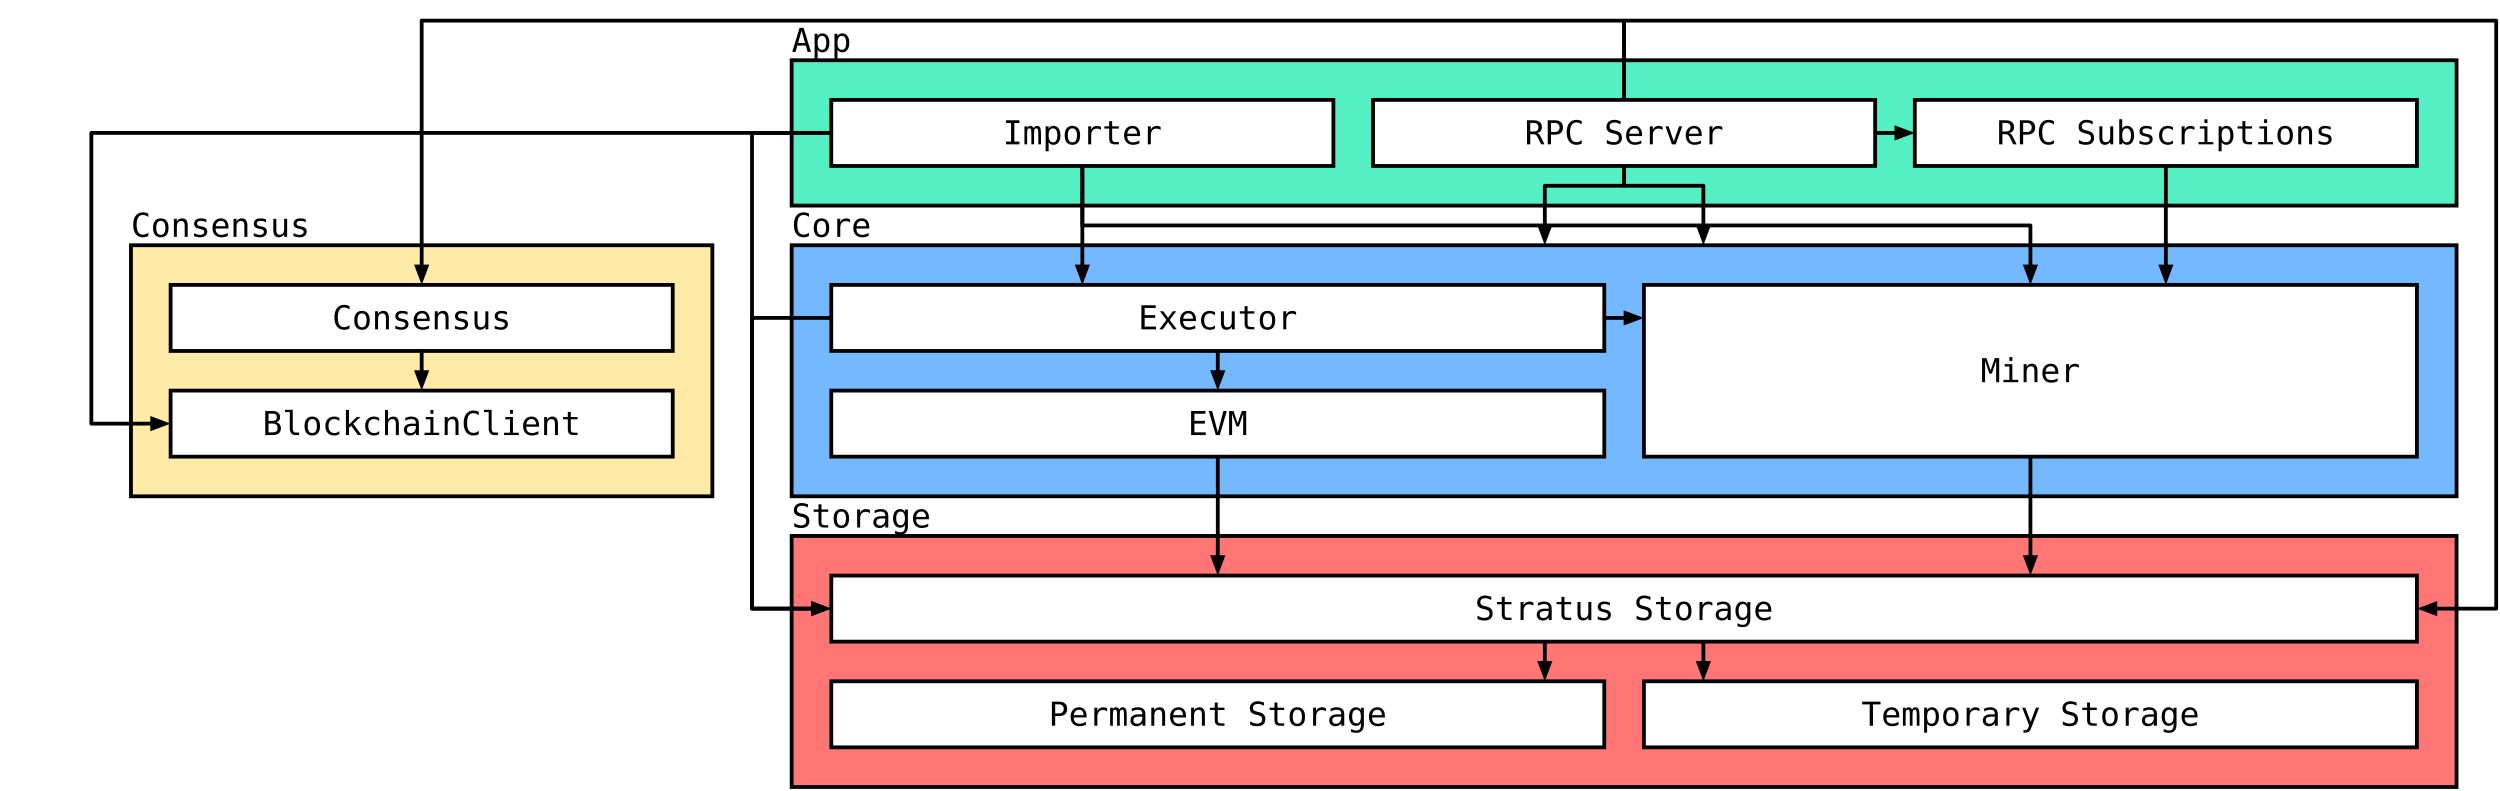
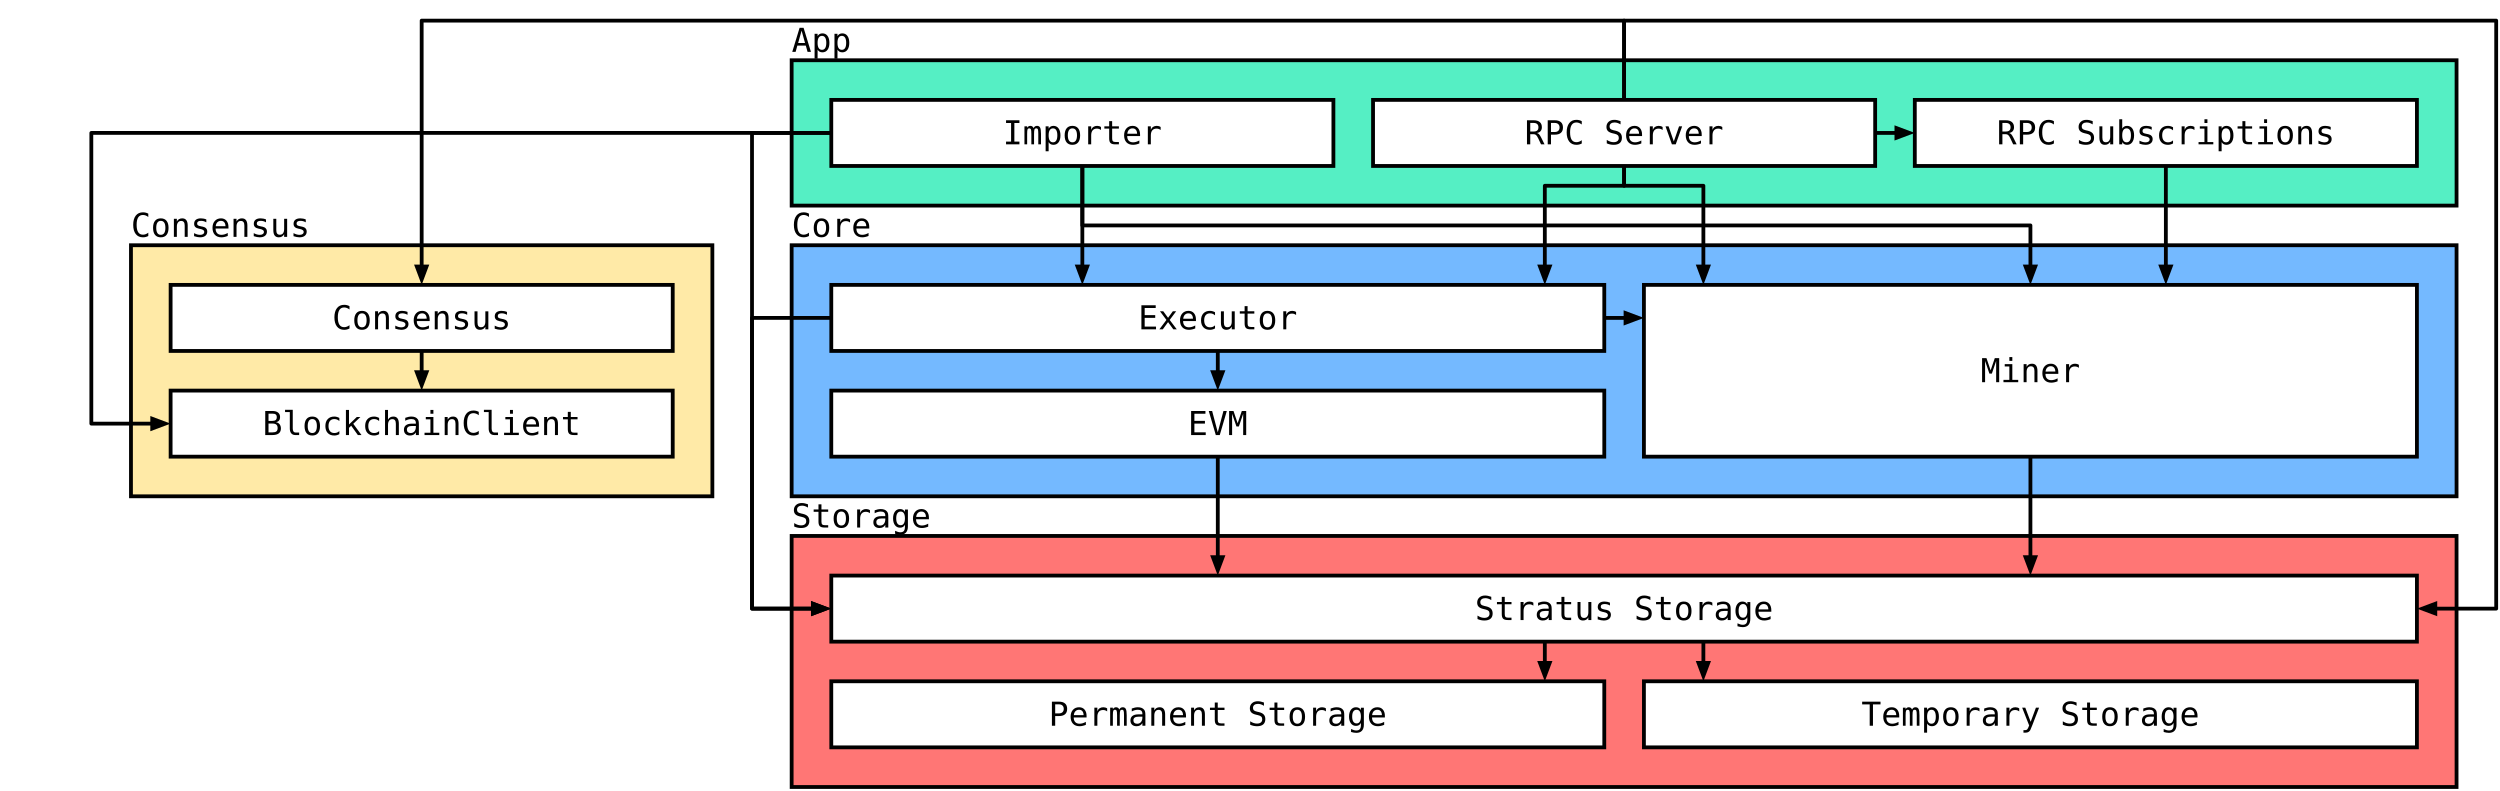
<svg xmlns="http://www.w3.org/2000/svg" style="font-size:initial;" class="pikchr" viewBox="0 0 1419 448.86">
  <path d="M449.34,116.7L1394.34,116.7L1394.34,34.2L449.34,34.2Z" style="fill:rgb(85,239,196);stroke-width:2.16;stroke:rgb(0,0,0);" />
  <text x="449.34" y="22.95" text-anchor="start" font-family="monospace" fill="rgb(0,0,0)" font-size="156.25%" dominant-baseline="central">App</text>
  <path d="M471.84,94.2L756.84,94.2L756.84,56.7L471.84,56.7Z" style="fill:rgb(255,255,255);stroke-width:2.16;stroke:rgb(0,0,0);" />
  <text x="614.34" y="75.45" text-anchor="middle" font-family="monospace" fill="rgb(0,0,0)" font-size="156.25%" dominant-baseline="central">Importer</text>
  <path d="M779.34,94.2L1064.34,94.2L1064.34,56.7L779.34,56.7Z" style="fill:rgb(255,255,255);stroke-width:2.16;stroke:rgb(0,0,0);" />
  <text x="921.84" y="75.45" text-anchor="middle" font-family="monospace" fill="rgb(0,0,0)" font-size="156.25%" dominant-baseline="central">RPC Server</text>
  <path d="M1086.84,94.2L1371.84,94.2L1371.84,56.7L1086.84,56.7Z" style="fill:rgb(255,255,255);stroke-width:2.16;stroke:rgb(0,0,0);" />
  <text x="1229.34" y="75.45" text-anchor="middle" font-family="monospace" fill="rgb(0,0,0)" font-size="156.25%" dominant-baseline="central">RPC Subscriptions</text>
  <path d="M449.34,281.7L1394.34,281.7L1394.34,139.2L449.34,139.2Z" style="fill:rgb(116,185,255);stroke-width:2.16;stroke:rgb(0,0,0);" />
  <text x="449.34" y="127.95" text-anchor="start" font-family="monospace" fill="rgb(0,0,0)" font-size="156.25%" dominant-baseline="central">Core</text>
  <path d="M471.84,199.2L910.59,199.2L910.59,161.7L471.84,161.7Z" style="fill:rgb(255,255,255);stroke-width:2.16;stroke:rgb(0,0,0);" />
  <text x="691.215" y="180.45" text-anchor="middle" font-family="monospace" fill="rgb(0,0,0)" font-size="156.25%" dominant-baseline="central">Executor</text>
  <path d="M471.84,259.2L910.59,259.2L910.59,221.7L471.84,221.7Z" style="fill:rgb(255,255,255);stroke-width:2.16;stroke:rgb(0,0,0);" />
  <text x="691.215" y="240.45" text-anchor="middle" font-family="monospace" fill="rgb(0,0,0)" font-size="156.25%" dominant-baseline="central">EVM</text>
  <path d="M933.09,259.2L1371.84,259.2L1371.84,161.7L933.09,161.7Z" style="fill:rgb(255,255,255);stroke-width:2.16;stroke:rgb(0,0,0);" />
  <text x="1152.47" y="210.45" text-anchor="middle" font-family="monospace" fill="rgb(0,0,0)" font-size="156.25%" dominant-baseline="central">Miner</text>
  <path d="M449.34,446.7L1394.34,446.7L1394.34,304.2L449.34,304.2Z" style="fill:rgb(255,118,117);stroke-width:2.16;stroke:rgb(0,0,0);" />
  <text x="449.34" y="292.95" text-anchor="start" font-family="monospace" fill="rgb(0,0,0)" font-size="156.25%" dominant-baseline="central">Storage</text>
  <path d="M471.84,364.2L1371.84,364.2L1371.84,326.7L471.84,326.7Z" style="fill:rgb(255,255,255);stroke-width:2.16;stroke:rgb(0,0,0);" />
  <text x="921.84" y="345.45" text-anchor="middle" font-family="monospace" fill="rgb(0,0,0)" font-size="156.25%" dominant-baseline="central">Stratus Storage</text>
  <path d="M471.84,424.2L910.59,424.2L910.59,386.7L471.84,386.7Z" style="fill:rgb(255,255,255);stroke-width:2.16;stroke:rgb(0,0,0);" />
  <text x="691.215" y="405.45" text-anchor="middle" font-family="monospace" fill="rgb(0,0,0)" font-size="156.25%" dominant-baseline="central">Permanent Storage</text>
  <path d="M933.09,424.2L1371.84,424.2L1371.84,386.7L933.09,386.7Z" style="fill:rgb(255,255,255);stroke-width:2.16;stroke:rgb(0,0,0);" />
  <text x="1152.47" y="405.45" text-anchor="middle" font-family="monospace" fill="rgb(0,0,0)" font-size="156.25%" dominant-baseline="central">Temporary Storage</text>
  <path d="M74.34,281.7L404.34,281.7L404.34,139.2L74.34,139.2Z" style="fill:rgb(255,234,167);stroke-width:2.16;stroke:rgb(0,0,0);" />
  <text x="74.34" y="127.95" text-anchor="start" font-family="monospace" fill="rgb(0,0,0)" font-size="156.25%" dominant-baseline="central">Consensus</text>
  <path d="M96.84,199.2L381.84,199.2L381.84,161.7L96.84,161.7Z" style="fill:rgb(255,255,255);stroke-width:2.16;stroke:rgb(0,0,0);" />
  <text x="239.34" y="180.45" text-anchor="middle" font-family="monospace" fill="rgb(0,0,0)" font-size="156.25%" dominant-baseline="central">Consensus</text>
  <path d="M96.84,259.2L381.84,259.2L381.84,221.7L96.84,221.7Z" style="fill:rgb(255,255,255);stroke-width:2.16;stroke:rgb(0,0,0);" />
  <text x="239.34" y="240.45" text-anchor="middle" font-family="monospace" fill="rgb(0,0,0)" font-size="156.25%" dominant-baseline="central">BlockchainClient</text>
  <polygon points="1086.84,75.45 1075.32,79.77 1075.32,71.13" style="fill:rgb(0,0,0)" />
  <path d="M1064.34,75.45L1081.08,75.45" style="fill:none;stroke-width:2.16;stroke:rgb(0,0,0);" />
-   <polygon points="876.84,139.2 872.52,127.68 881.16,127.68" style="fill:rgb(0,0,0)" />
-   <path d="M921.84,94.2L921.84,105.45L876.84,105.45L876.84,133.44" style="fill:none;stroke-width:2.16;stroke-linejoin:round;stroke:rgb(0,0,0);" />
-   <polygon points="966.84,139.2 962.52,127.68 971.16,127.68" style="fill:rgb(0,0,0)" />
-   <path d="M921.84,94.2L921.84,105.45L966.84,105.45L966.84,133.44" style="fill:none;stroke-width:2.16;stroke-linejoin:round;stroke:rgb(0,0,0);" />
+   <polygon points="876.84,161.7 872.52,150.18 881.16,150.18" style="fill:rgb(0,0,0)" />
+   <path d="M921.84,94.2L921.84,105.45L876.84,105.45L876.84,155.94" style="fill:none;stroke-width:2.16;stroke-linejoin:round;stroke:rgb(0,0,0);" />
+   <polygon points="966.84,161.7 962.52,150.18 971.16,150.18" style="fill:rgb(0,0,0)" />
+   <path d="M921.84,94.2L921.84,105.45L966.84,105.45L966.84,155.94" style="fill:none;stroke-width:2.16;stroke-linejoin:round;stroke:rgb(0,0,0);" />
  <polygon points="1371.84,345.45 1383.36,341.13 1383.36,349.77" style="fill:rgb(0,0,0)" />
  <path d="M921.84,56.7L921.84,11.7L1394.34,11.7L1416.84,11.7L1416.84,345.45L1377.6,345.45" style="fill:none;stroke-width:2.16;stroke-linejoin:round;stroke:rgb(0,0,0);" />
  <polygon points="239.34,161.7 235.02,150.18 243.66,150.18" style="fill:rgb(0,0,0)" />
  <path d="M921.84,56.7L921.84,11.7L239.34,11.7L239.34,155.94" style="fill:none;stroke-width:2.16;stroke-linejoin:round;stroke:rgb(0,0,0);" />
  <polygon points="1229.34,161.7 1225.02,150.18 1233.66,150.18" style="fill:rgb(0,0,0)" />
  <path d="M1229.34,94.2L1229.34,155.94" style="fill:none;stroke-width:2.16;stroke:rgb(0,0,0);" />
  <polygon points="614.34,161.7 610.02,150.18 618.66,150.18" style="fill:rgb(0,0,0)" />
  <path d="M614.34,94.2L614.34,155.94" style="fill:none;stroke-width:2.16;stroke:rgb(0,0,0);" />
  <polygon points="1152.47,161.7 1148.14,150.18 1156.79,150.18" style="fill:rgb(0,0,0)" />
  <path d="M614.34,94.2L614.34,127.95L1152.47,127.95L1152.47,155.94" style="fill:none;stroke-width:2.16;stroke-linejoin:round;stroke:rgb(0,0,0);" />
  <polygon points="471.84,345.45 460.32,349.77 460.32,341.13" style="fill:rgb(0,0,0)" />
  <path d="M471.84,75.45L426.84,75.45L426.84,345.45L466.08,345.45" style="fill:none;stroke-width:2.16;stroke-linejoin:round;stroke:rgb(0,0,0);" />
  <polygon points="96.84,240.45 85.32,244.77 85.32,236.13" style="fill:rgb(0,0,0)" />
  <path d="M471.84,75.45L399.84,75.45L96.84,75.45L51.84,75.45L51.84,240.45L91.08,240.45" style="fill:none;stroke-width:2.16;stroke-linejoin:round;stroke:rgb(0,0,0);" />
  <polygon points="691.215,221.7 686.895,210.18 695.535,210.18" style="fill:rgb(0,0,0)" />
  <path d="M691.215,199.2L691.215,215.94" style="fill:none;stroke-width:2.16;stroke:rgb(0,0,0);" />
  <polygon points="933.09,180.45 921.57,184.77 921.57,176.13" style="fill:rgb(0,0,0)" />
  <path d="M910.59,180.45L927.33,180.45" style="fill:none;stroke-width:2.16;stroke:rgb(0,0,0);" />
  <polygon points="471.84,345.45 460.32,349.77 460.32,341.13" style="fill:rgb(0,0,0)" />
  <path d="M471.84,180.45L426.84,180.45L426.84,345.45L466.08,345.45" style="fill:none;stroke-width:2.16;stroke-linejoin:round;stroke:rgb(0,0,0);" />
  <polygon points="691.215,326.7 686.895,315.18 695.535,315.18" style="fill:rgb(0,0,0)" />
  <path d="M691.215,259.2L691.215,320.94" style="fill:none;stroke-width:2.16;stroke:rgb(0,0,0);" />
  <polygon points="1152.47,326.7 1148.14,315.18 1156.79,315.18" style="fill:rgb(0,0,0)" />
  <path d="M1152.47,259.2L1152.47,320.94" style="fill:none;stroke-width:2.16;stroke:rgb(0,0,0);" />
  <polygon points="876.84,386.7 872.52,375.18 881.16,375.18" style="fill:rgb(0,0,0)" />
  <path d="M876.84,364.2L876.84,380.94" style="fill:none;stroke-width:2.16;stroke:rgb(0,0,0);" />
  <polygon points="966.84,386.7 962.52,375.18 971.16,375.18" style="fill:rgb(0,0,0)" />
  <path d="M966.84,364.2L966.84,380.94" style="fill:none;stroke-width:2.16;stroke:rgb(0,0,0);" />
  <polygon points="239.34,221.7 235.02,210.18 243.66,210.18" style="fill:rgb(0,0,0)" />
  <path d="M239.34,199.2L239.34,215.94" style="fill:none;stroke-width:2.16;stroke:rgb(0,0,0);" />
</svg>
